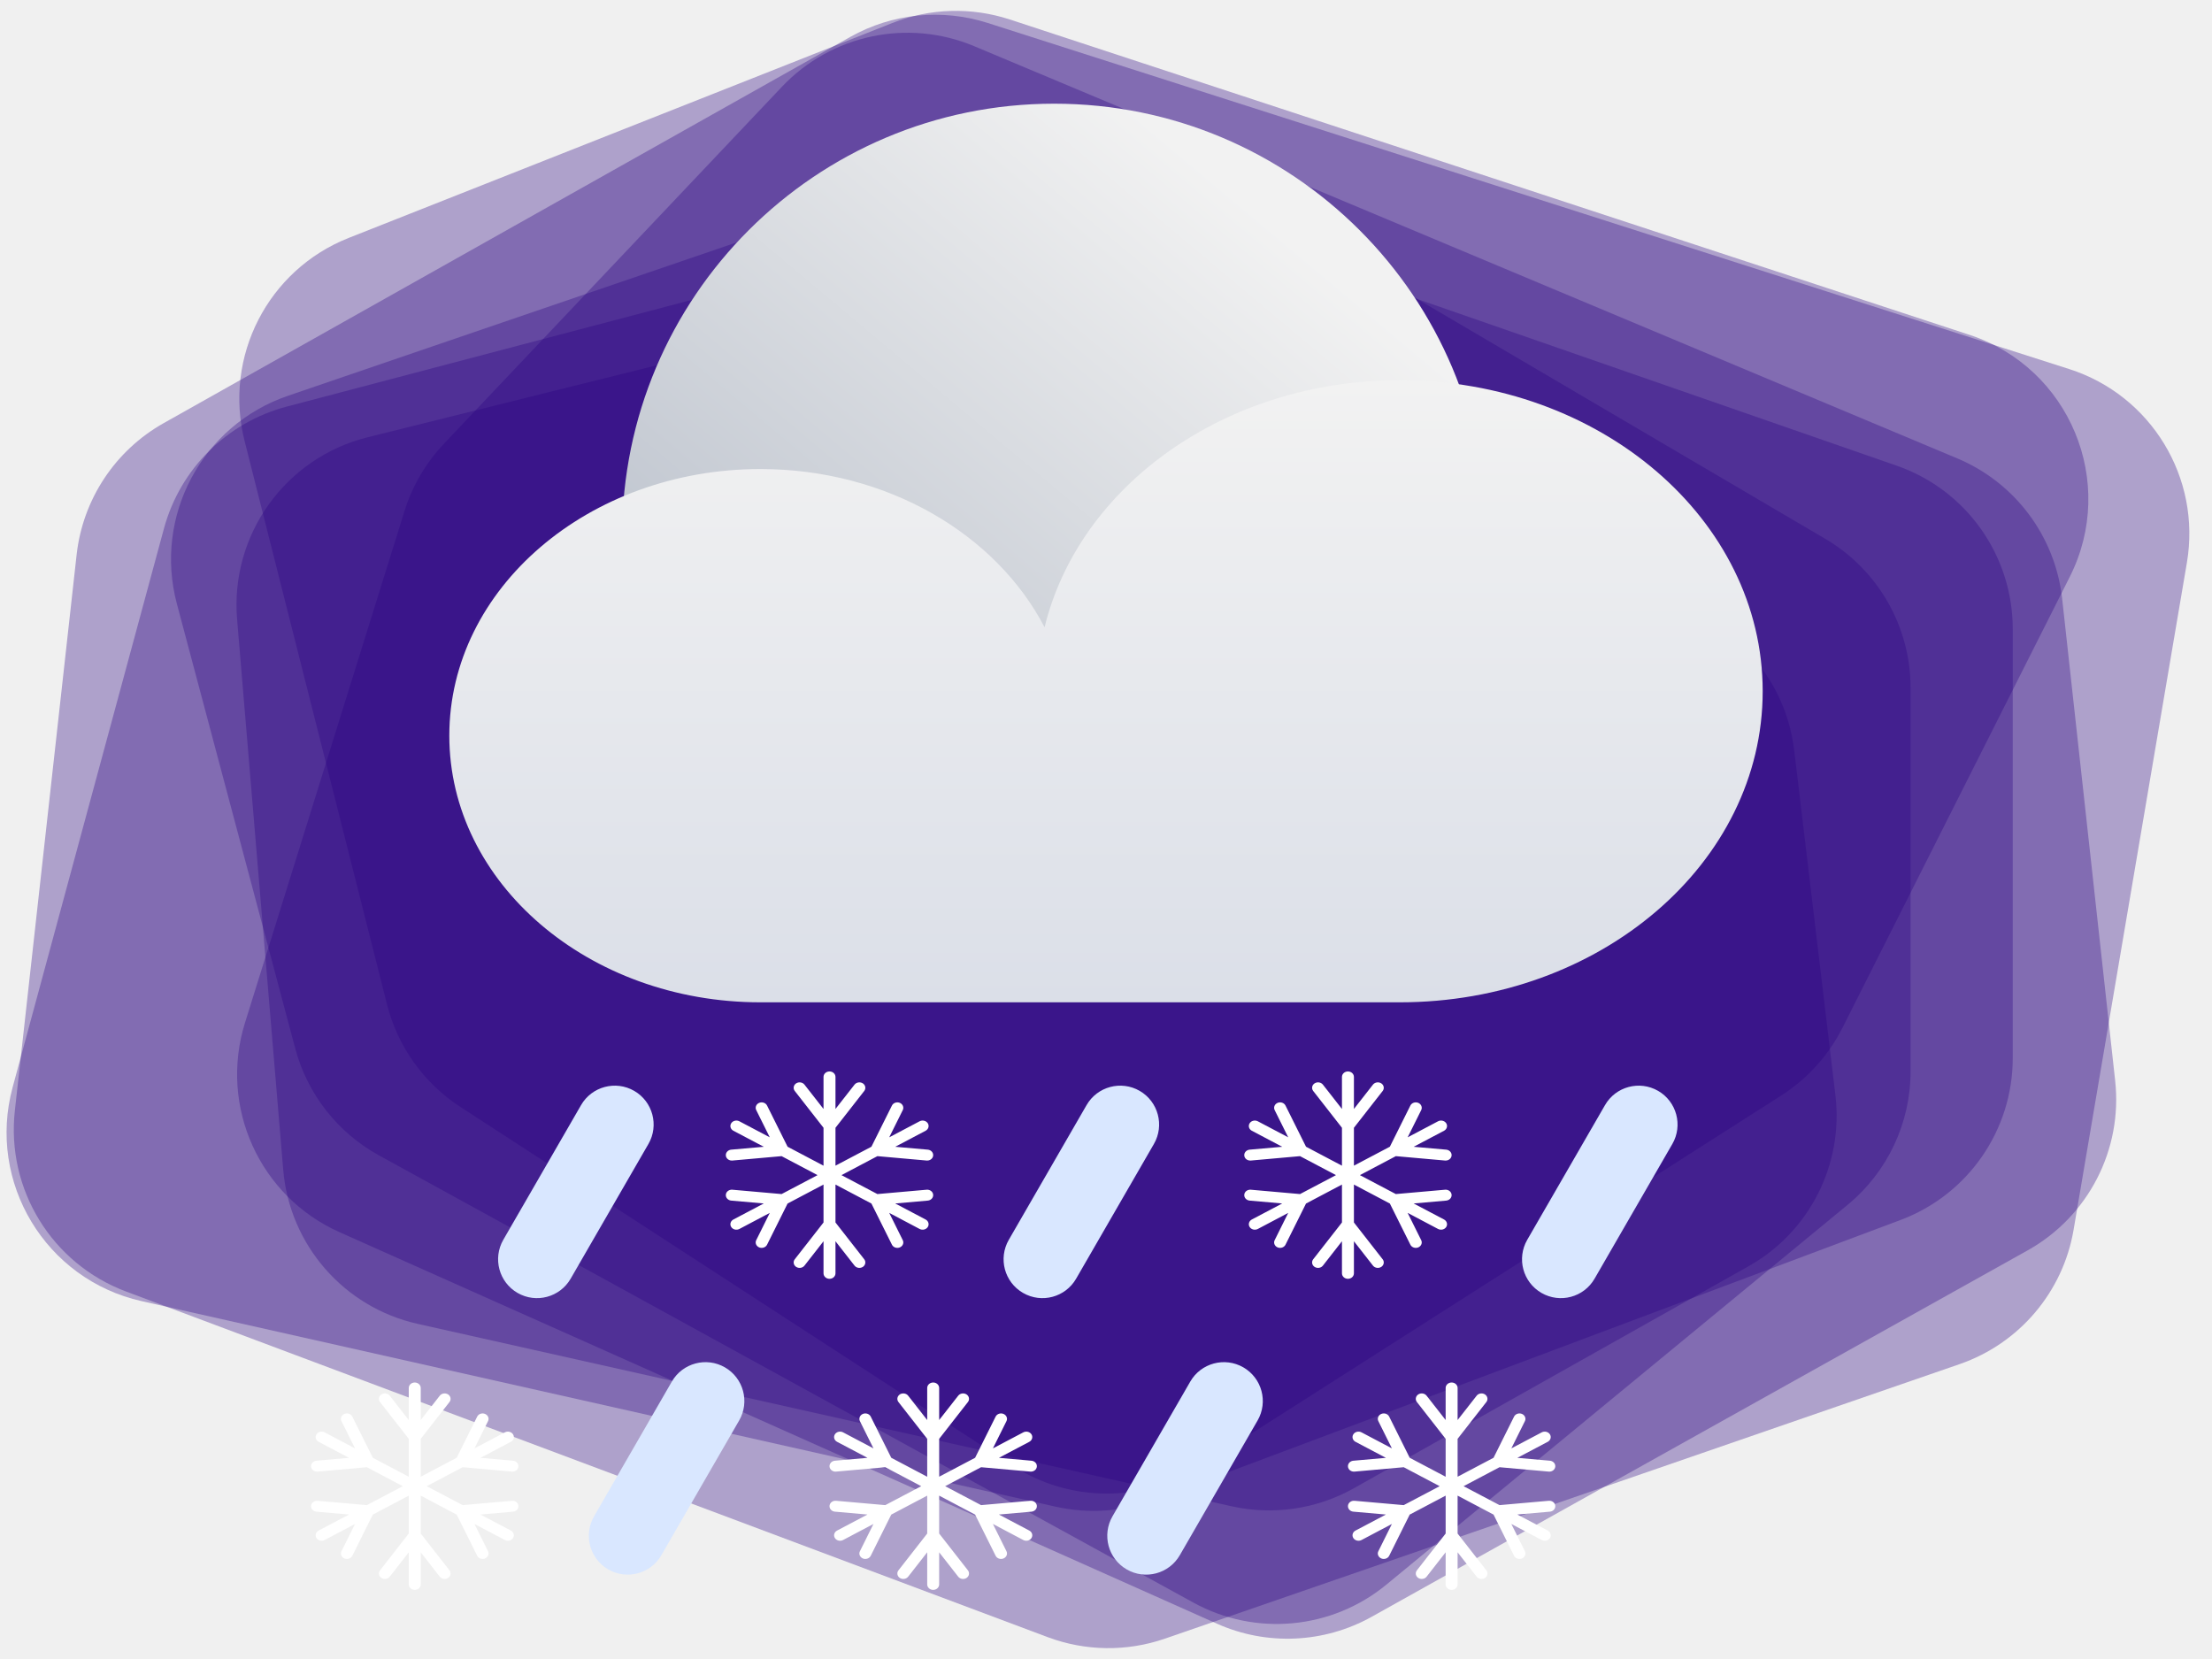
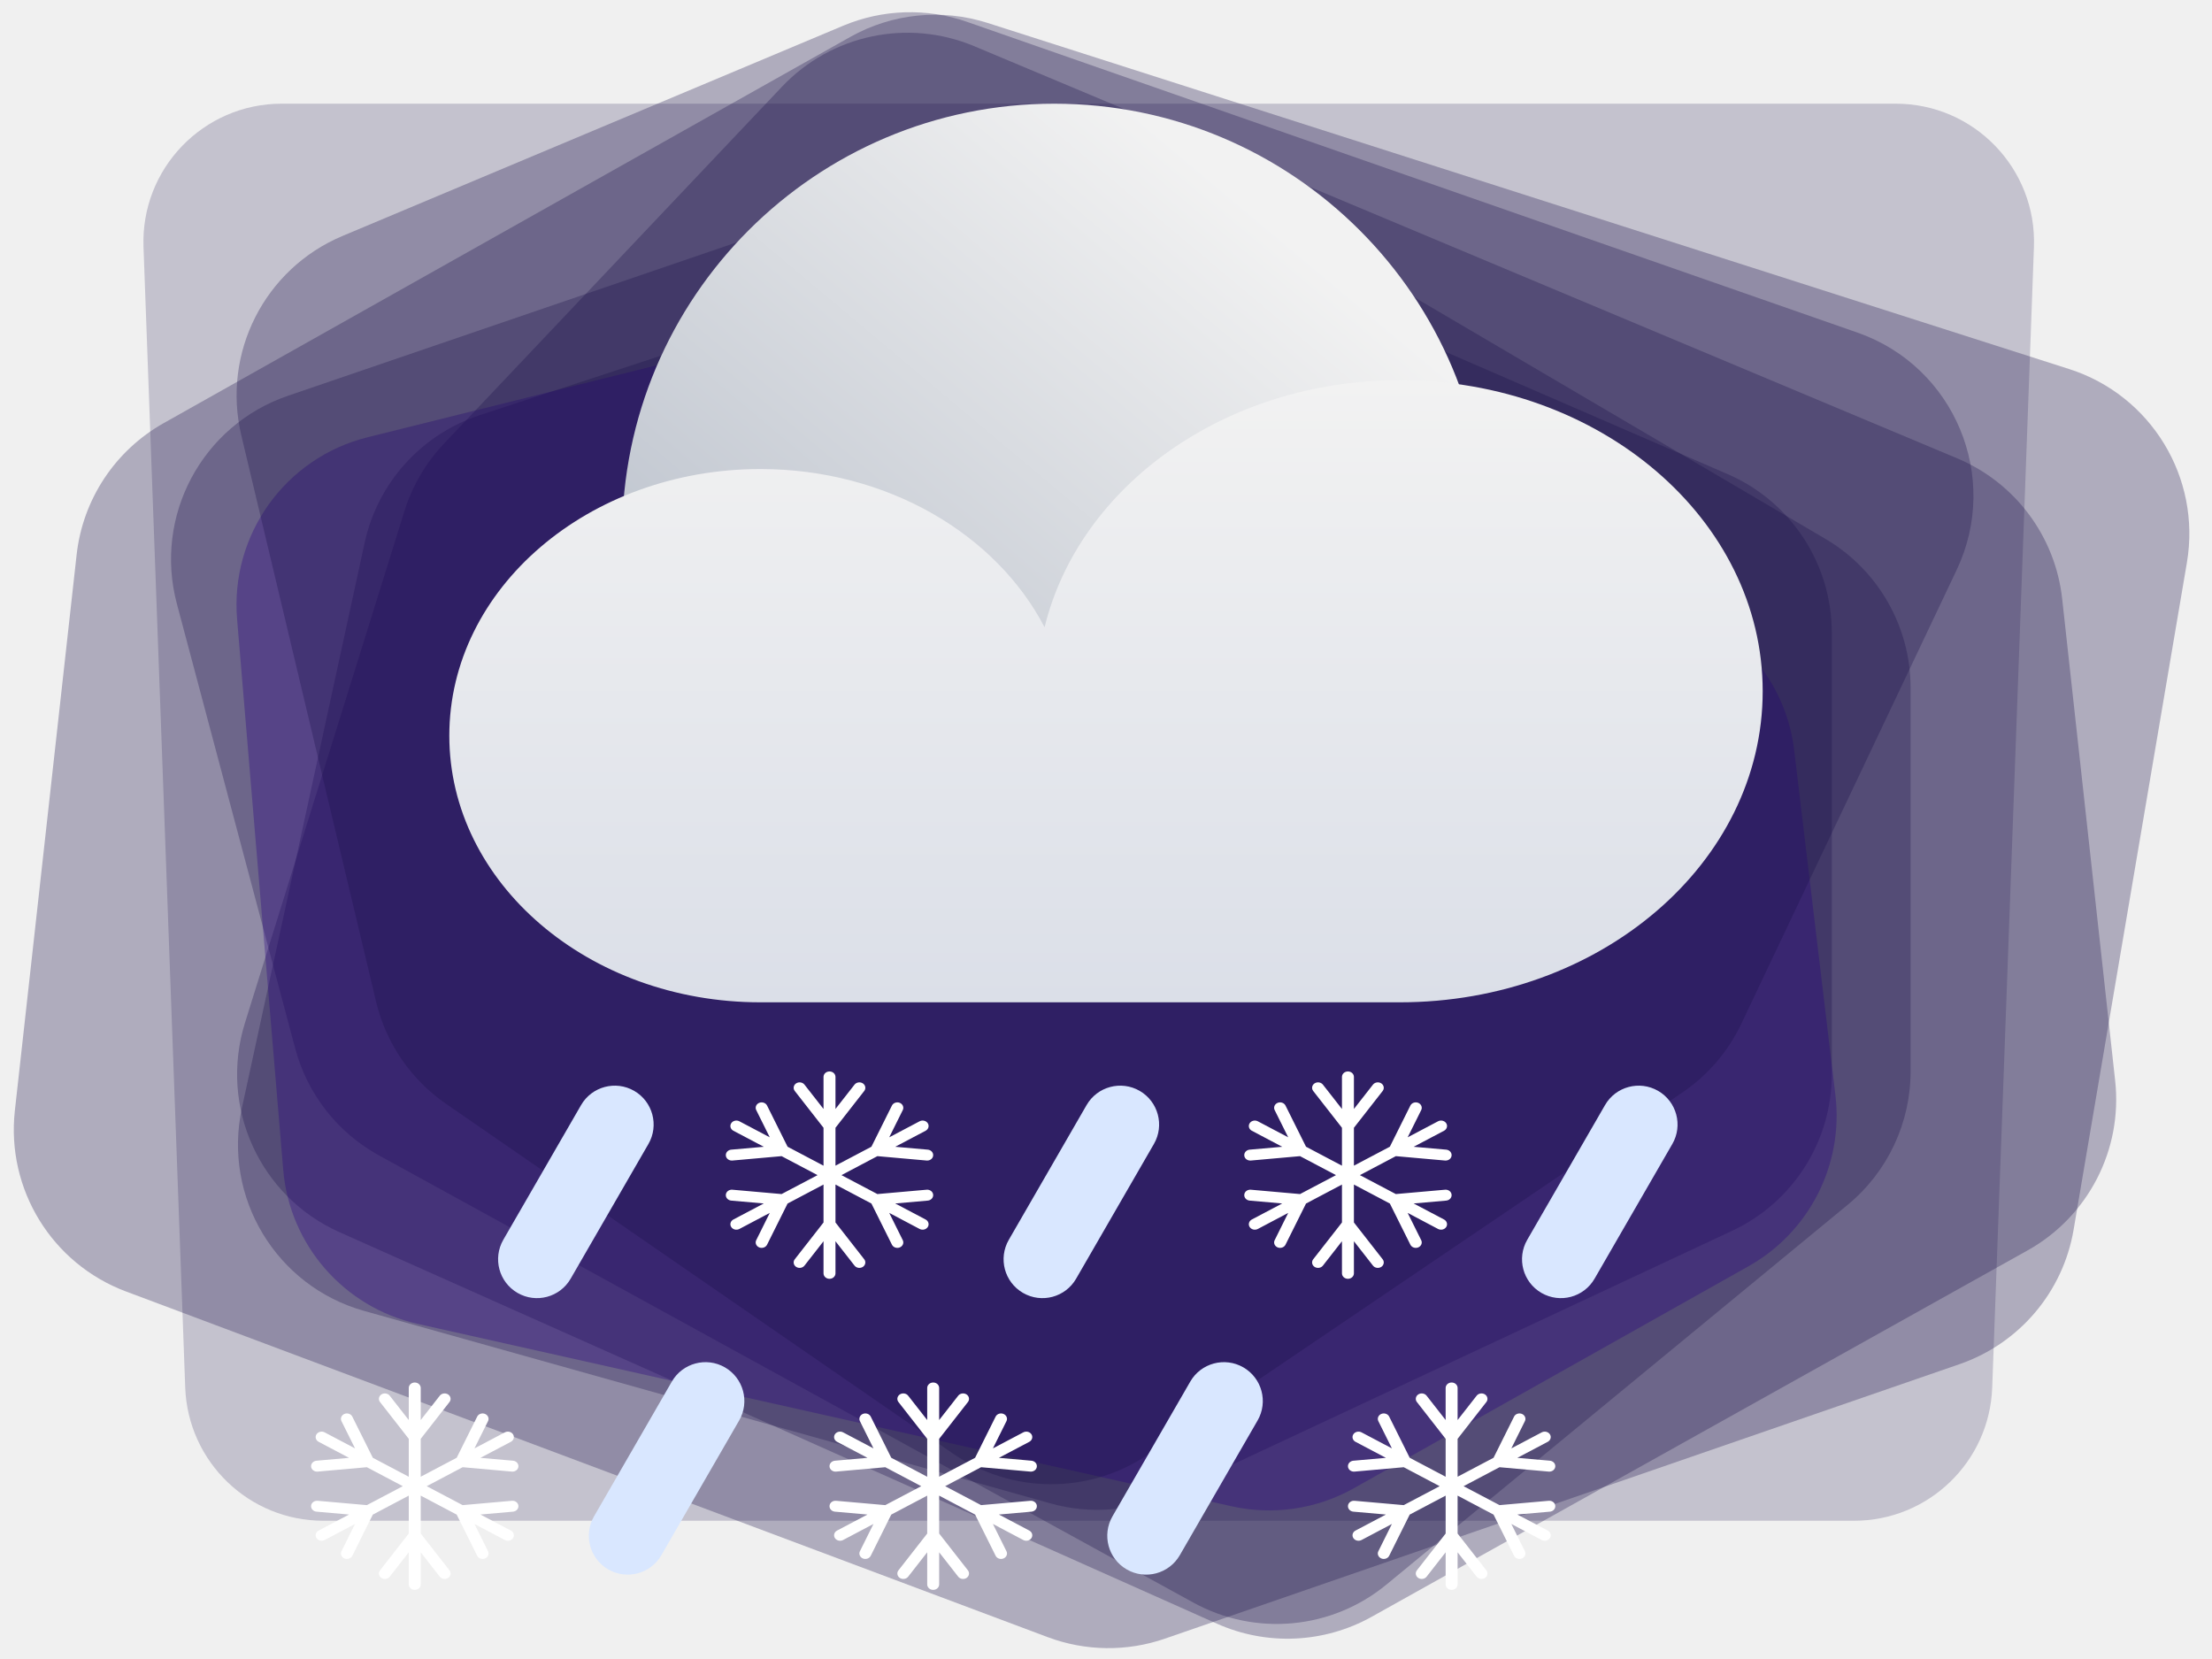
<svg xmlns="http://www.w3.org/2000/svg" width="64" height="48" viewBox="0 0 64 48" fill="none">
-   <g clip-path="url(#clip0_53_1898)">
-     <path d="M33.702 47.412C32.602 47.792 31.404 47.776 30.314 47.368L3.644 37.366C1.501 36.563 0.177 34.407 0.43 32.133L2.217 16.049C2.395 14.449 3.332 13.032 4.735 12.243L24.601 1.068C25.812 0.387 27.252 0.241 28.576 0.664L59.868 10.678C62.239 11.436 63.69 13.823 63.274 16.277L59.996 35.579C59.69 37.38 58.426 38.871 56.699 39.468L33.702 47.412Z" fill="#290081" fill-opacity="0.33" />
-     <path d="M29.828 4.102C31.207 3.631 32.723 3.785 33.979 4.523L52.812 15.59C54.34 16.488 55.279 18.128 55.279 19.901V31C55.279 32.494 54.611 33.91 53.457 34.86L40.115 45.846C38.536 47.147 36.324 47.354 34.53 46.369L10.966 33.43C9.768 32.772 8.892 31.653 8.541 30.333L5.117 17.468C4.442 14.929 5.846 12.301 8.332 11.451L29.828 4.102Z" fill="#290081" fill-opacity="0.33" />
-     <path d="M22.624 2.51C24.054 0.999 26.269 0.532 28.188 1.337L56.629 13.262C58.304 13.964 59.467 15.52 59.665 17.326L61.198 31.265C61.418 33.262 60.42 35.197 58.666 36.177L39.688 46.778C38.311 47.547 36.652 47.622 35.212 46.979L9.823 35.651C7.509 34.618 6.333 32.017 7.087 29.597L11.702 14.788C11.929 14.059 12.32 13.392 12.845 12.837L22.624 2.51Z" fill="#290081" fill-opacity="0.33" />
-     <path d="M30.525 5.908C31.486 5.655 32.502 5.694 33.441 6.021L54.877 13.473C56.887 14.171 58.235 16.067 58.235 18.195V30.615C58.235 32.699 56.942 34.565 54.991 35.297L33.397 43.396C32.486 43.738 31.494 43.806 30.544 43.593L4.094 37.645C1.317 37.021 -0.379 34.208 0.365 31.46L4.744 15.291C5.212 13.565 6.566 12.219 8.297 11.763L30.525 5.908Z" fill="#290081" fill-opacity="0.33" />
-     <path d="M26.946 8.59C28.064 8.312 29.244 8.428 30.286 8.92L49.08 17.779C50.638 18.514 51.708 19.999 51.912 21.709L53.104 31.686C53.344 33.692 52.352 35.646 50.591 36.636L39.172 43.059C38.096 43.665 36.833 43.85 35.628 43.58L12.082 38.303C9.951 37.825 8.376 36.019 8.194 33.842L6.86 17.921C6.655 15.477 8.254 13.245 10.634 12.652L26.946 8.59Z" fill="#290081" fill-opacity="0.33" />
-     <path d="M25.819 0.665C26.905 0.235 28.108 0.2 29.218 0.564L56.981 9.687C59.886 10.641 61.262 13.957 59.886 16.687L53.31 29.734C52.906 30.536 52.292 31.215 51.534 31.699L34.713 42.429C33.061 43.483 30.945 43.475 29.301 42.407L13.321 32.028C12.264 31.341 11.506 30.281 11.197 29.06L7.077 12.76C6.461 10.323 7.749 7.809 10.086 6.885L25.819 0.665Z" fill="#290081" fill-opacity="0.33" />
-     <circle cx="30.5" cy="15.5" r="12.5" fill="url(#paint0_linear_53_1898)" />
-     <path fill-rule="evenodd" clip-rule="evenodd" d="M40.5 11C46.299 11 51 15.029 51 20C51 24.971 46.299 29 40.5 29C30.338 29 31.652 29 22 29C17.029 29 13 25.546 13 21.286C13 17.025 17.029 13.571 22 13.571C25.667 13.571 28.82 15.452 30.223 18.149C31.218 14.067 35.441 11 40.5 11Z" fill="url(#paint1_linear_53_1898)" />
+   <g clip-path="url(#clip0_55_2390)">
+     <path d="M4.152 7.146C4.069 4.881 5.883 3 8.149 3H54.851C57.117 3 58.931 4.881 58.848 7.146L57.641 40.146C57.562 42.297 55.796 44 53.644 44H9.356C7.204 44 5.438 42.297 5.359 40.146L4.152 7.146Z" fill="#180E48" fill-opacity="0.2" />
+     <path d="M33.702 47.412C32.602 47.792 31.404 47.776 30.314 47.368L3.644 37.366C1.501 36.563 0.177 34.407 0.43 32.133L2.217 16.049C2.395 14.449 3.332 13.032 4.735 12.243L24.601 1.068C25.812 0.387 27.252 0.241 28.576 0.664L59.868 10.678C62.239 11.436 63.69 13.823 63.274 16.277L59.996 35.579C59.69 37.38 58.426 38.871 56.699 39.468L33.702 47.412Z" fill="#180E48" fill-opacity="0.3" />
+     <path d="M29.828 4.102C31.207 3.631 32.723 3.785 33.979 4.523L52.812 15.59C54.34 16.488 55.279 18.128 55.279 19.901V31C55.279 32.494 54.611 33.91 53.457 34.86L40.115 45.846C38.536 47.147 36.324 47.354 34.53 46.369L10.966 33.43C9.768 32.772 8.892 31.653 8.541 30.333L5.117 17.468C4.442 14.929 5.846 12.301 8.332 11.451L29.828 4.102Z" fill="#180E48" fill-opacity="0.3" />
+     <path d="M22.624 2.51C24.054 0.999 26.269 0.532 28.188 1.337L56.629 13.262C58.304 13.964 59.467 15.52 59.665 17.326L61.198 31.265C61.418 33.262 60.42 35.197 58.666 36.177L39.688 46.778C38.311 47.547 36.652 47.622 35.212 46.979L9.823 35.651C7.509 34.618 6.333 32.017 7.087 29.597L11.702 14.788C11.929 14.059 12.32 13.392 12.845 12.837L22.624 2.51Z" fill="#180E48" fill-opacity="0.3" />
+     <path d="M30.378 6.593C31.541 6.211 32.804 6.269 33.928 6.756L49.989 13.72C51.817 14.512 53 16.314 53 18.307V31.081C53 33.022 51.877 34.788 50.119 35.61L33.865 43.214C32.781 43.721 31.55 43.822 30.397 43.499L10.536 37.929C7.988 37.215 6.438 34.639 7 32.054L10.55 15.704C10.926 13.971 12.192 12.568 13.876 12.014L30.378 6.593Z" fill="#180E48" fill-opacity="0.3" />
+     <path d="M26.946 8.59C28.064 8.312 29.244 8.428 30.286 8.92L49.08 17.779C50.638 18.514 51.708 19.999 51.912 21.709L53.104 31.686C53.344 33.692 52.352 35.646 50.591 36.636L39.172 43.059C38.096 43.665 36.833 43.85 35.628 43.58L12.082 38.303C9.951 37.825 8.376 36.019 8.194 33.842L6.86 17.921C6.655 15.476 8.254 13.244 10.634 12.652L26.946 8.59Z" fill="#290081" fill-opacity="0.33" />
+     <path d="M24.398 0.743C25.537 0.265 26.814 0.225 27.981 0.633L53.744 9.624C56.551 10.604 57.888 13.802 56.613 16.488L50.384 29.616C50.002 30.423 49.41 31.112 48.672 31.612L33.219 42.082C31.513 43.239 29.272 43.229 27.575 42.059L12.906 31.938C11.889 31.236 11.167 30.182 10.881 28.98L6.982 12.595C6.415 10.215 7.654 7.774 9.91 6.827L24.398 0.743Z" fill="#180E48" fill-opacity="0.3" />
+     <circle cx="30.5" cy="15.5" r="12.5" fill="url(#paint0_linear_55_2390)" />
+     <path fill-rule="evenodd" clip-rule="evenodd" d="M40.5 11C46.299 11 51 15.029 51 20C51 24.971 46.299 29 40.5 29C30.338 29 31.652 29 22 29C17.029 29 13 25.546 13 21.286C13 17.025 17.029 13.571 22 13.571C25.667 13.571 28.82 15.452 30.223 18.149C31.218 14.067 35.441 11 40.5 11Z" fill="url(#paint1_linear_55_2390)" />
    <path d="M14.562 35.871L16.812 31.974C17.123 31.436 17.811 31.252 18.349 31.562C18.887 31.873 19.072 32.561 18.761 33.099L16.511 36.996C16.2 37.535 15.512 37.719 14.974 37.408C14.436 37.097 14.252 36.41 14.562 35.871Z" fill="#D9E7FF" />
    <path d="M44.188 35.871L46.438 31.974C46.748 31.436 47.436 31.252 47.974 31.562C48.512 31.873 48.697 32.561 48.386 33.099L46.136 36.996C45.825 37.535 45.137 37.719 44.599 37.408C44.061 37.097 43.877 36.41 44.188 35.871Z" fill="#D9E7FF" />
    <path d="M17.188 43.871L19.438 39.974C19.748 39.436 20.436 39.252 20.974 39.562C21.512 39.873 21.697 40.561 21.386 41.099L19.136 44.996C18.825 45.535 18.137 45.719 17.599 45.408C17.061 45.097 16.877 44.41 17.188 43.871Z" fill="#D9E7FF" />
    <path d="M29.188 35.871L31.438 31.974C31.748 31.436 32.436 31.252 32.974 31.562C33.512 31.873 33.697 32.561 33.386 33.099L31.136 36.996C30.825 37.535 30.137 37.719 29.599 37.408C29.061 37.097 28.877 36.41 29.188 35.871Z" fill="#D9E7FF" />
    <path d="M32.188 43.871L34.438 39.974C34.748 39.436 35.436 39.252 35.974 39.562C36.512 39.873 36.697 40.561 36.386 41.099L34.136 44.996C33.825 45.535 33.137 45.719 32.599 45.408C32.061 45.097 31.877 44.41 32.188 43.871Z" fill="#D9E7FF" />
    <path d="M12 40C12.095 40 12.173 40.071 12.173 40.158V41.086L12.724 40.382C12.779 40.311 12.887 40.295 12.965 40.345C13.042 40.396 13.06 40.495 13.005 40.565L12.173 41.63V42.726L13.213 42.178L13.806 40.988C13.845 40.908 13.948 40.873 14.034 40.909C14.121 40.946 14.16 41.039 14.12 41.118L13.728 41.906L14.608 41.442C14.691 41.399 14.796 41.425 14.844 41.5C14.892 41.575 14.863 41.672 14.781 41.716L13.9 42.18L14.844 42.263C14.939 42.272 15.008 42.349 14.999 42.436C14.99 42.523 14.905 42.586 14.81 42.578L13.386 42.451L12.346 43L13.386 43.548L14.81 43.422C14.905 43.414 14.99 43.477 14.999 43.564C15.008 43.651 14.939 43.728 14.844 43.737L13.9 43.82L14.781 44.284C14.863 44.328 14.892 44.425 14.844 44.5C14.796 44.575 14.691 44.601 14.608 44.558L13.728 44.093L14.12 44.882C14.16 44.961 14.121 45.054 14.034 45.091C13.948 45.127 13.845 45.092 13.806 45.012L13.213 43.822L12.173 43.273V44.37L13.005 45.435C13.06 45.505 13.042 45.604 12.965 45.655C12.887 45.705 12.779 45.689 12.724 45.618L12.173 44.913V45.842C12.173 45.929 12.095 46 12 46C11.905 46 11.827 45.929 11.827 45.842V44.913L11.276 45.618C11.221 45.689 11.113 45.705 11.035 45.655C10.958 45.604 10.94 45.505 10.995 45.435L11.827 44.37V43.273L10.787 43.822L10.194 45.012C10.155 45.092 10.052 45.127 9.965 45.091C9.879 45.054 9.84 44.961 9.88 44.882L10.272 44.093L9.392 44.558C9.309 44.601 9.204 44.575 9.156 44.5C9.108 44.425 9.136 44.328 9.219 44.284L10.099 43.82L9.156 43.737C9.061 43.728 8.992 43.651 9.001 43.564C9.01 43.477 9.095 43.414 9.19 43.422L10.614 43.548L11.654 43L10.614 42.451L9.19 42.578C9.095 42.586 9.01 42.523 9.001 42.436C8.992 42.349 9.061 42.272 9.156 42.263L10.099 42.18L9.219 41.716C9.136 41.672 9.108 41.575 9.156 41.5C9.204 41.425 9.309 41.399 9.392 41.442L10.272 41.906L9.88 41.118C9.84 41.039 9.879 40.946 9.965 40.909C10.052 40.873 10.155 40.908 10.194 40.988L10.787 42.178L11.827 42.727V41.63L10.995 40.565C10.94 40.495 10.958 40.396 11.035 40.345C11.113 40.295 11.221 40.311 11.276 40.382L11.827 41.086V40.158C11.827 40.071 11.905 40 12 40Z" fill="white" />
    <path d="M39 31C39.096 31 39.173 31.071 39.173 31.158V32.086L39.724 31.382C39.779 31.311 39.887 31.295 39.965 31.345C40.042 31.396 40.06 31.494 40.005 31.565L39.173 32.63V33.726L40.213 33.178L40.806 31.988C40.845 31.908 40.948 31.873 41.035 31.909C41.121 31.946 41.16 32.039 41.12 32.118L40.728 32.906L41.608 32.442C41.691 32.399 41.796 32.425 41.844 32.5C41.892 32.575 41.863 32.672 41.781 32.716L40.901 33.18L41.844 33.263C41.939 33.272 42.008 33.349 41.999 33.436C41.99 33.523 41.906 33.586 41.81 33.578L40.386 33.451L39.346 34L40.386 34.548L41.81 34.422C41.906 34.414 41.99 34.477 41.999 34.564C42.008 34.651 41.939 34.728 41.844 34.737L40.901 34.82L41.781 35.284C41.863 35.328 41.892 35.425 41.844 35.5C41.796 35.575 41.691 35.601 41.608 35.558L40.728 35.093L41.12 35.882C41.16 35.961 41.121 36.054 41.035 36.091C40.948 36.127 40.845 36.092 40.806 36.012L40.213 34.822L39.173 34.273V35.37L40.005 36.435C40.06 36.505 40.042 36.604 39.965 36.655C39.887 36.705 39.779 36.689 39.724 36.618L39.173 35.913V36.842C39.173 36.929 39.096 37 39 37C38.904 37 38.827 36.929 38.827 36.842V35.913L38.276 36.618C38.221 36.689 38.113 36.705 38.035 36.655C37.958 36.604 37.94 36.505 37.995 36.435L38.827 35.37V34.273L37.787 34.822L37.194 36.012C37.155 36.092 37.052 36.127 36.965 36.091C36.879 36.054 36.84 35.961 36.88 35.882L37.272 35.093L36.392 35.558C36.309 35.601 36.203 35.575 36.156 35.5C36.108 35.425 36.136 35.328 36.219 35.284L37.099 34.82L36.156 34.737C36.061 34.728 35.992 34.651 36.001 34.564C36.01 34.477 36.094 34.414 36.19 34.422L37.614 34.548L38.654 34L37.614 33.451L36.19 33.578C36.094 33.586 36.01 33.523 36.001 33.436C35.992 33.349 36.061 33.272 36.156 33.263L37.099 33.18L36.219 32.716C36.136 32.672 36.108 32.575 36.156 32.5C36.203 32.425 36.309 32.399 36.392 32.442L37.272 32.906L36.88 32.118C36.84 32.039 36.879 31.945 36.965 31.909C37.052 31.873 37.155 31.908 37.194 31.988L37.787 33.178L38.827 33.727V32.63L37.995 31.565C37.94 31.494 37.958 31.396 38.035 31.345C38.113 31.295 38.221 31.311 38.276 31.382L38.827 32.086V31.158C38.827 31.071 38.904 31 39 31Z" fill="white" />
    <path d="M42 40C42.096 40 42.173 40.071 42.173 40.158V41.086L42.724 40.382C42.779 40.311 42.887 40.295 42.965 40.345C43.042 40.396 43.06 40.495 43.005 40.565L42.173 41.63V42.726L43.213 42.178L43.806 40.988C43.845 40.908 43.948 40.873 44.035 40.909C44.121 40.946 44.16 41.039 44.12 41.118L43.728 41.906L44.608 41.442C44.691 41.399 44.796 41.425 44.844 41.5C44.892 41.575 44.863 41.672 44.781 41.716L43.901 42.18L44.844 42.263C44.939 42.272 45.008 42.349 44.999 42.436C44.99 42.523 44.906 42.586 44.81 42.578L43.386 42.451L42.346 43L43.386 43.548L44.81 43.422C44.906 43.414 44.99 43.477 44.999 43.564C45.008 43.651 44.939 43.728 44.844 43.737L43.901 43.82L44.781 44.284C44.863 44.328 44.892 44.425 44.844 44.5C44.796 44.575 44.691 44.601 44.608 44.558L43.728 44.093L44.12 44.882C44.16 44.961 44.121 45.054 44.035 45.091C43.948 45.127 43.845 45.092 43.806 45.012L43.213 43.822L42.173 43.273V44.37L43.005 45.435C43.06 45.505 43.042 45.604 42.965 45.655C42.887 45.705 42.779 45.689 42.724 45.618L42.173 44.913V45.842C42.173 45.929 42.096 46 42 46C41.904 46 41.827 45.929 41.827 45.842V44.913L41.276 45.618C41.221 45.689 41.113 45.705 41.035 45.655C40.958 45.604 40.94 45.505 40.995 45.435L41.827 44.37V43.273L40.787 43.822L40.194 45.012C40.155 45.092 40.052 45.127 39.965 45.091C39.879 45.054 39.84 44.961 39.88 44.882L40.272 44.093L39.392 44.558C39.309 44.601 39.203 44.575 39.156 44.5C39.108 44.425 39.136 44.328 39.219 44.284L40.099 43.82L39.156 43.737C39.061 43.728 38.992 43.651 39.001 43.564C39.01 43.477 39.094 43.414 39.19 43.422L40.614 43.548L41.654 43L40.614 42.451L39.19 42.578C39.094 42.586 39.01 42.523 39.001 42.436C38.992 42.349 39.061 42.272 39.156 42.263L40.099 42.18L39.219 41.716C39.136 41.672 39.108 41.575 39.156 41.5C39.203 41.425 39.309 41.399 39.392 41.442L40.272 41.906L39.88 41.118C39.84 41.039 39.879 40.946 39.965 40.909C40.052 40.873 40.155 40.908 40.194 40.988L40.787 42.178L41.827 42.727V41.63L40.995 40.565C40.94 40.495 40.958 40.396 41.035 40.345C41.113 40.295 41.221 40.311 41.276 40.382L41.827 41.086V40.158C41.827 40.071 41.904 40 42 40Z" fill="white" />
    <path d="M27 40C27.096 40 27.173 40.071 27.173 40.158V41.086L27.724 40.382C27.779 40.311 27.887 40.295 27.965 40.345C28.042 40.396 28.06 40.495 28.005 40.565L27.173 41.63V42.726L28.213 42.178L28.806 40.988C28.845 40.908 28.948 40.873 29.035 40.909C29.121 40.946 29.16 41.039 29.12 41.118L28.728 41.906L29.608 41.442C29.691 41.399 29.796 41.425 29.844 41.5C29.892 41.575 29.863 41.672 29.781 41.716L28.901 42.18L29.844 42.263C29.939 42.272 30.008 42.349 29.999 42.436C29.99 42.523 29.905 42.586 29.811 42.578L28.386 42.451L27.346 43L28.386 43.548L29.811 43.422C29.905 43.414 29.99 43.477 29.999 43.564C30.008 43.651 29.939 43.728 29.844 43.737L28.901 43.82L29.781 44.284C29.863 44.328 29.892 44.425 29.844 44.5C29.796 44.575 29.691 44.601 29.608 44.558L28.728 44.093L29.12 44.882C29.16 44.961 29.121 45.054 29.035 45.091C28.948 45.127 28.845 45.092 28.806 45.012L28.213 43.822L27.173 43.273V44.37L28.005 45.435C28.06 45.505 28.042 45.604 27.965 45.655C27.887 45.705 27.779 45.689 27.724 45.618L27.173 44.913V45.842C27.173 45.929 27.096 46 27 46C26.904 46 26.827 45.929 26.827 45.842V44.913L26.276 45.618C26.221 45.689 26.113 45.705 26.035 45.655C25.958 45.604 25.94 45.505 25.995 45.435L26.827 44.37V43.273L25.787 43.822L25.194 45.012C25.155 45.092 25.052 45.127 24.965 45.091C24.879 45.054 24.84 44.961 24.88 44.882L25.272 44.093L24.392 44.558C24.309 44.601 24.203 44.575 24.156 44.5C24.108 44.425 24.136 44.328 24.219 44.284L25.099 43.82L24.156 43.737C24.061 43.728 23.992 43.651 24.001 43.564C24.01 43.477 24.095 43.414 24.189 43.422L25.614 43.548L26.654 43L25.614 42.451L24.189 42.578C24.095 42.586 24.01 42.523 24.001 42.436C23.992 42.349 24.061 42.272 24.156 42.263L25.099 42.18L24.219 41.716C24.136 41.672 24.108 41.575 24.156 41.5C24.203 41.425 24.309 41.399 24.392 41.442L25.272 41.906L24.88 41.118C24.84 41.039 24.879 40.946 24.965 40.909C25.052 40.873 25.155 40.908 25.194 40.988L25.787 42.178L26.827 42.727V41.63L25.995 40.565C25.94 40.495 25.958 40.396 26.035 40.345C26.113 40.295 26.221 40.311 26.276 40.382L26.827 41.086V40.158C26.827 40.071 26.904 40 27 40Z" fill="white" />
    <path d="M24 31C24.096 31 24.173 31.071 24.173 31.158V32.086L24.724 31.382C24.779 31.311 24.887 31.295 24.965 31.345C25.042 31.396 25.06 31.494 25.005 31.565L24.173 32.63V33.726L25.213 33.178L25.806 31.988C25.845 31.908 25.948 31.873 26.035 31.909C26.121 31.946 26.16 32.039 26.12 32.118L25.728 32.906L26.608 32.442C26.691 32.399 26.796 32.425 26.844 32.5C26.892 32.575 26.863 32.672 26.781 32.716L25.901 33.18L26.844 33.263C26.939 33.272 27.008 33.349 26.999 33.436C26.99 33.523 26.905 33.586 26.811 33.578L25.386 33.451L24.346 34L25.386 34.548L26.811 34.422C26.905 34.414 26.99 34.477 26.999 34.564C27.008 34.651 26.939 34.728 26.844 34.737L25.901 34.82L26.781 35.284C26.863 35.328 26.892 35.425 26.844 35.5C26.796 35.575 26.691 35.601 26.608 35.558L25.728 35.093L26.12 35.882C26.16 35.961 26.121 36.054 26.035 36.091C25.948 36.127 25.845 36.092 25.806 36.012L25.213 34.822L24.173 34.273V35.37L25.005 36.435C25.06 36.505 25.042 36.604 24.965 36.655C24.887 36.705 24.779 36.689 24.724 36.618L24.173 35.913V36.842C24.173 36.929 24.096 37 24 37C23.904 37 23.827 36.929 23.827 36.842V35.913L23.276 36.618C23.221 36.689 23.113 36.705 23.035 36.655C22.958 36.604 22.94 36.505 22.995 36.435L23.827 35.37V34.273L22.787 34.822L22.194 36.012C22.155 36.092 22.052 36.127 21.965 36.091C21.879 36.054 21.84 35.961 21.88 35.882L22.272 35.093L21.392 35.558C21.309 35.601 21.203 35.575 21.156 35.5C21.108 35.425 21.136 35.328 21.219 35.284L22.099 34.82L21.156 34.737C21.061 34.728 20.992 34.651 21.001 34.564C21.01 34.477 21.095 34.414 21.189 34.422L22.614 34.548L23.654 34L22.614 33.451L21.189 33.578C21.095 33.586 21.01 33.523 21.001 33.436C20.992 33.349 21.061 33.272 21.156 33.263L22.099 33.18L21.219 32.716C21.136 32.672 21.108 32.575 21.156 32.5C21.203 32.425 21.309 32.399 21.392 32.442L22.272 32.906L21.88 32.118C21.84 32.039 21.879 31.945 21.965 31.909C22.052 31.873 22.155 31.908 22.194 31.988L22.787 33.178L23.827 33.727V32.63L22.995 31.565C22.94 31.494 22.958 31.396 23.035 31.345C23.113 31.295 23.221 31.311 23.276 31.382L23.827 32.086V31.158C23.827 31.071 23.904 31 24 31Z" fill="white" />
  </g>
  <defs>
-     <linearGradient id="paint0_linear_53_1898" x1="38" y1="7.5" x2="25" y2="23" gradientUnits="userSpaceOnUse">
+     <linearGradient id="paint0_linear_55_2390" x1="38" y1="7.5" x2="25" y2="23" gradientUnits="userSpaceOnUse">
      <stop stop-color="#F2F2F2" />
      <stop offset="0.976" stop-color="#BFC5CF" />
    </linearGradient>
-     <linearGradient id="paint1_linear_53_1898" x1="32" y1="11" x2="32" y2="29" gradientUnits="userSpaceOnUse">
+     <linearGradient id="paint1_linear_55_2390" x1="32" y1="11" x2="32" y2="29" gradientUnits="userSpaceOnUse">
      <stop stop-color="#F2F2F2" />
      <stop offset="1" stop-color="#DBDFE8" />
    </linearGradient>
-     <clipPath id="clip0_53_1898">
+     <clipPath id="clip0_55_2390">
      <rect width="64" height="48" fill="white" />
    </clipPath>
  </defs>
</svg>
